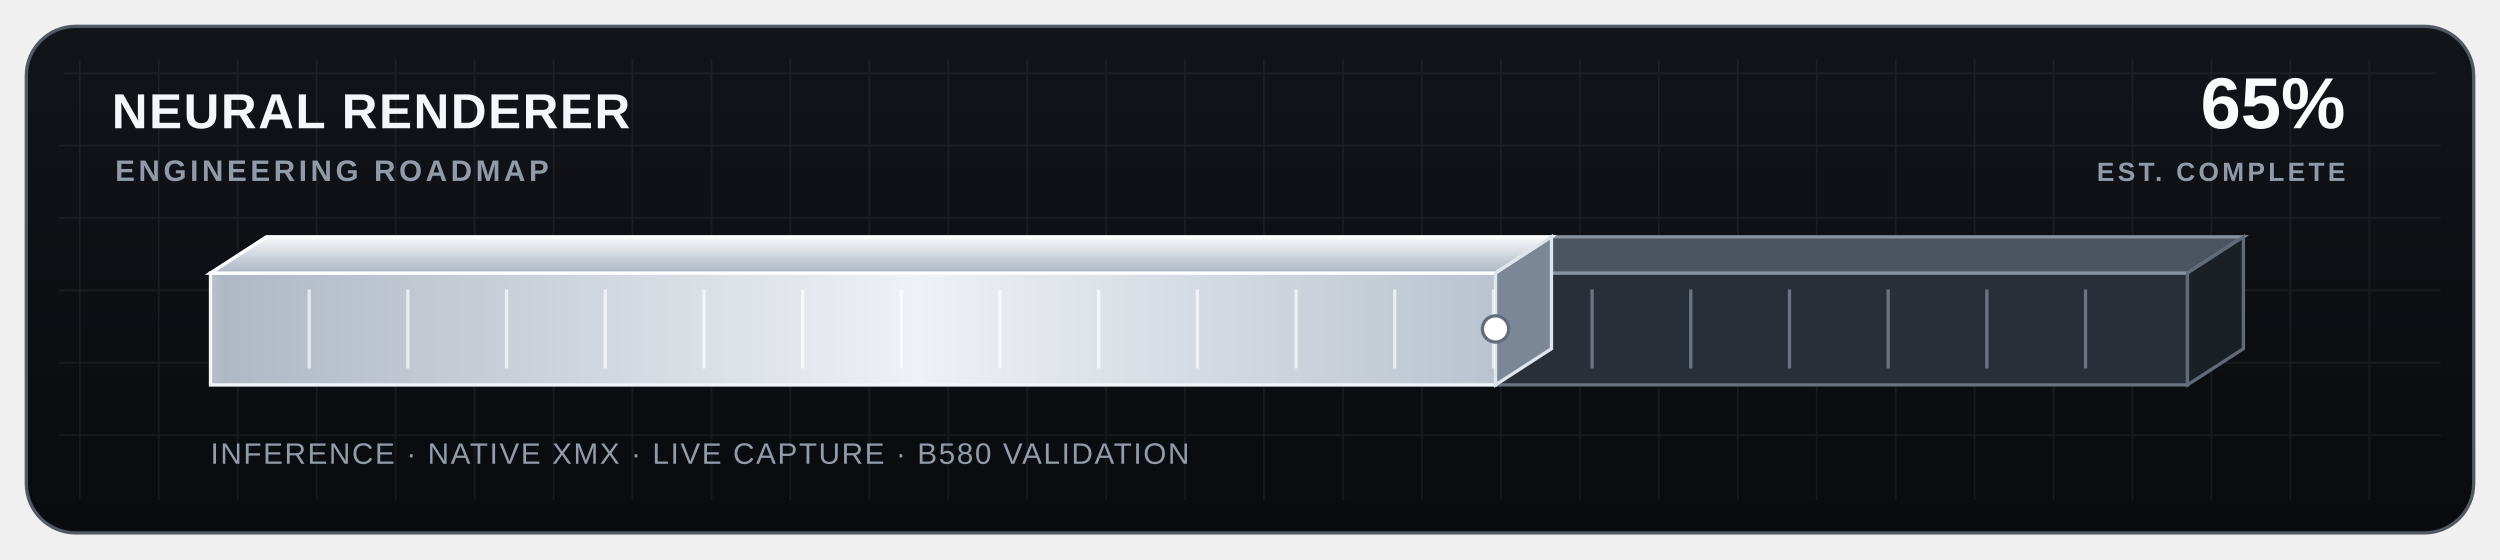
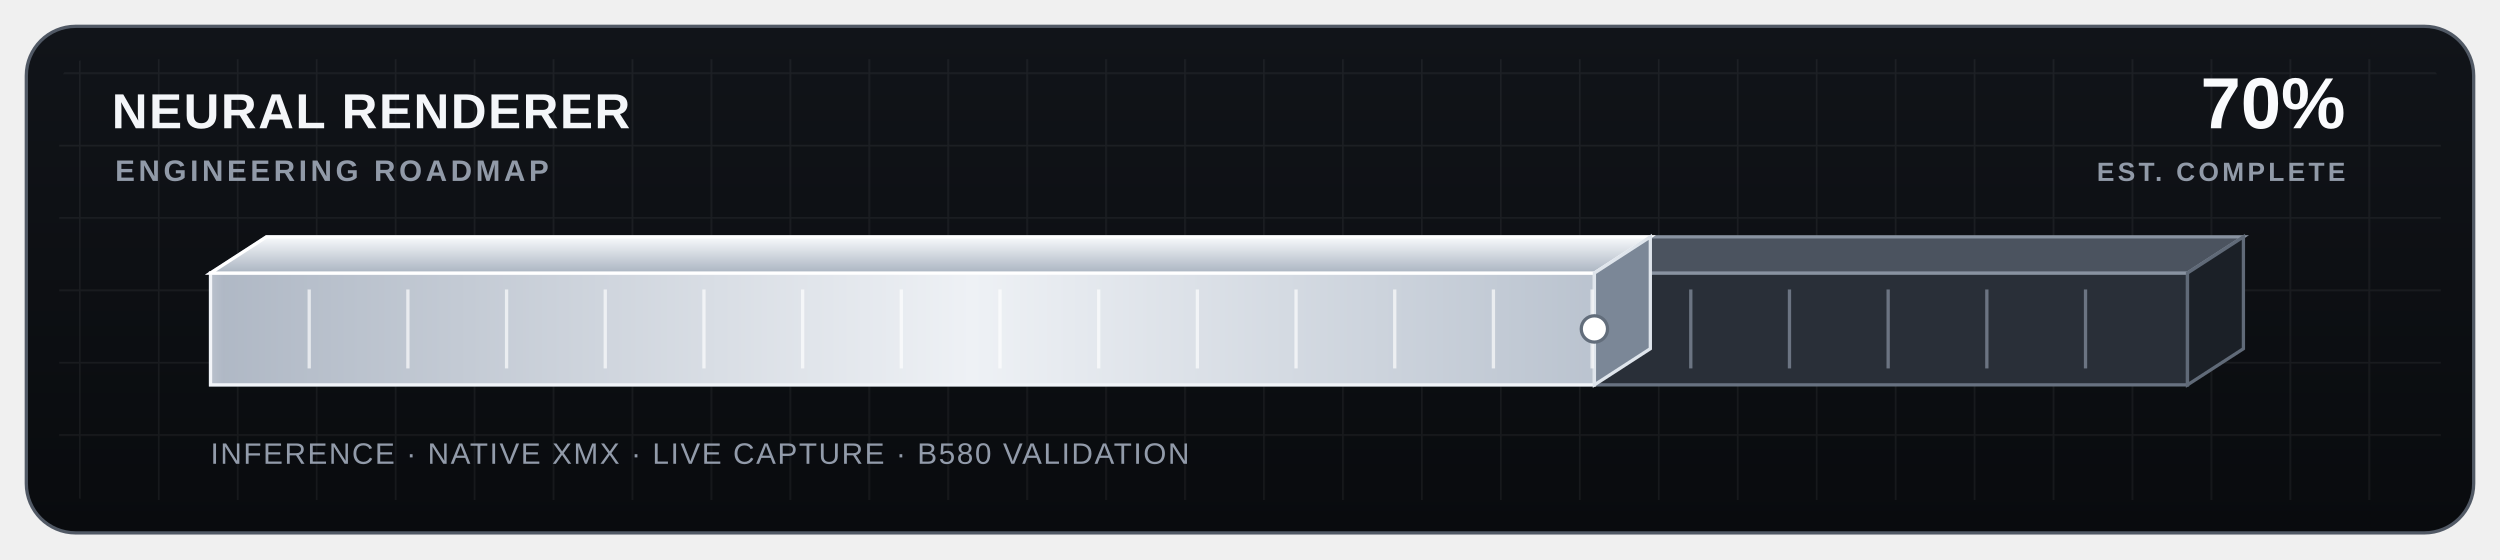
<svg xmlns="http://www.w3.org/2000/svg" width="760" height="170" viewBox="0 0 760 170" role="img" aria-labelledby="title desc">
  <defs>
    <linearGradient id="panel" x1="0" y1="0" x2="0" y2="1">
      <stop offset="0" stop-color="#111419" />
      <stop offset="1" stop-color="#090b0e" />
    </linearGradient>
    <linearGradient id="metal" x1="0" y1="0" x2="1" y2="0">
      <stop offset="0" stop-color="#aeb7c4" />
      <stop offset=".55" stop-color="#eef1f5" />
      <stop offset="1" stop-color="#bac3cf" />
    </linearGradient>
    <linearGradient id="metalTop" x1="0" y1="0" x2="0" y2="1">
      <stop offset="0" stop-color="#f8fafc" />
      <stop offset="1" stop-color="#aab4c1" />
    </linearGradient>
    <linearGradient id="shine" x1="0" y1="0" x2="1" y2="0">
      <stop offset="0" stop-color="#ffffff" stop-opacity="0" />
      <stop offset=".5" stop-color="#ffffff" stop-opacity=".9" />
      <stop offset="1" stop-color="#ffffff" stop-opacity="0" />
    </linearGradient>
    <pattern id="grid" width="24" height="22" patternUnits="userSpaceOnUse">
      <path d="M24 0H0V22" fill="none" stroke="#ffffff" stroke-opacity=".055" stroke-width="1" />
    </pattern>
    <clipPath id="filledFront">
-       <rect x="64" y="83" width="390.65" height="34" />
+       <rect x="64" y="83" width="420.7" height="34" />
    </clipPath>
    <clipPath id="filledTop">
-       <polygon points="64,83 81,72 471.65,72 454.65,83" />
+       <polygon points="64,83 81,72 501.7,72 484.7,83" />
    </clipPath>
  </defs>
  <rect x="8" y="8" width="744" height="154" rx="15" fill="url(#panel)" stroke="#515965" />
  <rect x="18" y="18" width="724" height="134" rx="9" fill="url(#grid)" />
  <text x="34" y="39" fill="#f4f6f9" font-family="Arial, Helvetica, sans-serif" font-size="15" font-weight="700" letter-spacing=".5">NEURAL RENDERER</text>
  <text x="35" y="55" fill="#919aa8" font-family="Arial, Helvetica, sans-serif" font-size="9" font-weight="700" letter-spacing="1.1">ENGINEERING ROADMAP</text>
-   <text x="713" y="39" fill="#fafbfd" text-anchor="end" font-family="Arial, Helvetica, sans-serif" font-size="22" font-weight="700">65%</text>
+   <text x="713" y="39" fill="#fafbfd" text-anchor="end" font-family="Arial, Helvetica, sans-serif" font-size="22" font-weight="700">70%</text>
  <text x="713" y="55" fill="#919aa8" text-anchor="end" font-family="Arial, Helvetica, sans-serif" font-size="8" font-weight="700" letter-spacing="1">EST. COMPLETE</text>
  <polygon points="64,83 665,83 665,117 64,117" fill="#292f38" stroke="#687281" stroke-width="1" />
  <polygon points="64,83 81,72 682,72 665,83" fill="#4b535f" stroke="#8993a1" stroke-width="1" />
  <polygon points="665,83 682,72 682,106 665,117" fill="#1b2027" stroke="#606a78" stroke-width="1" />
-   <polygon points="64,83 454.65,83 454.65,117 64,117" fill="url(#metal)" stroke="#f1f4f8" stroke-width="1" />
-   <polygon points="64,83 81,72 471.65,72 454.65,83" fill="url(#metalTop)" stroke="#ffffff" stroke-width="1" />
-   <polygon points="454.65,83 471.65,72 471.65,106 454.65,117" fill="#7b8797" stroke="#dfe5ec" stroke-width="1" />
+   <polygon points="64,83 484.7,83 484.7,117 64,117" fill="url(#metal)" stroke="#f1f4f8" stroke-width="1" />
+   <polygon points="64,83 81,72 501.7,72 484.7,83" fill="url(#metalTop)" stroke="#ffffff" stroke-width="1" />
+   <polygon points="484.7,83 501.7,72 501.7,106 484.7,117" fill="#7b8797" stroke="#dfe5ec" stroke-width="1" />
  <g clip-path="url(#filledFront)">
    <rect x="20" y="82" width="48" height="38" fill="url(#shine)" opacity=".85">
-       <animate attributeName="x" values="18;450;18" dur="2.8s" repeatCount="indefinite" />
+       <animate attributeName="x" values="18;480;18" dur="2.8s" repeatCount="indefinite" />
    </rect>
  </g>
  <g clip-path="url(#filledTop)">
    <rect x="15" y="70" width="48" height="16" fill="url(#shine)" opacity=".9">
-       <animate attributeName="x" values="18;465;18" dur="2.8s" repeatCount="indefinite" />
+       <animate attributeName="x" values="18;495;18" dur="2.8s" repeatCount="indefinite" />
    </rect>
  </g>
  <g stroke="#8f9aaa" stroke-opacity=".65" stroke-width="1">
-     <path d="M94 88v24 M124 88v24 M154 88v24 M184 88v24 M214 88v24 M244 88v24 M274 88v24 M304 88v24 M334 88v24 M364 88v24 M394 88v24 M424 88v24 M454 88v24" stroke="#ffffff" stroke-opacity=".65" />
-     <path d="M484 88v24 M514 88v24 M544 88v24 M574 88v24 M604 88v24 M634 88v24" />
+     <path d="M94 88v24 M124 88v24 M154 88v24 M184 88v24 M214 88v24 M244 88v24 M274 88v24 M304 88v24 M334 88v24 M364 88v24 M394 88v24 M424 88v24 M454 88v24 M484 88v24" stroke="#ffffff" stroke-opacity=".65" />
+     <path d="M514 88v24 M544 88v24 M574 88v24 M604 88v24 M634 88v24" />
  </g>
-   <circle cx="454.65" cy="100" r="4" fill="#ffffff" stroke="#626d7b" stroke-width="1">
+   <circle cx="484.7" cy="100" r="4" fill="#ffffff" stroke="#626d7b" stroke-width="1">
    <animate attributeName="r" values="3.5;5;3.5" dur="1.35s" repeatCount="indefinite" />
    <animate attributeName="opacity" values=".78;1;.78" dur="1.35s" repeatCount="indefinite" />
  </circle>
  <text x="64" y="141" fill="#929baa" font-family="Arial, Helvetica, sans-serif" font-size="9" letter-spacing=".5">INFERENCE  ·  NATIVE XMX  ·  LIVE CAPTURE  ·  B580 VALIDATION</text>
</svg>
